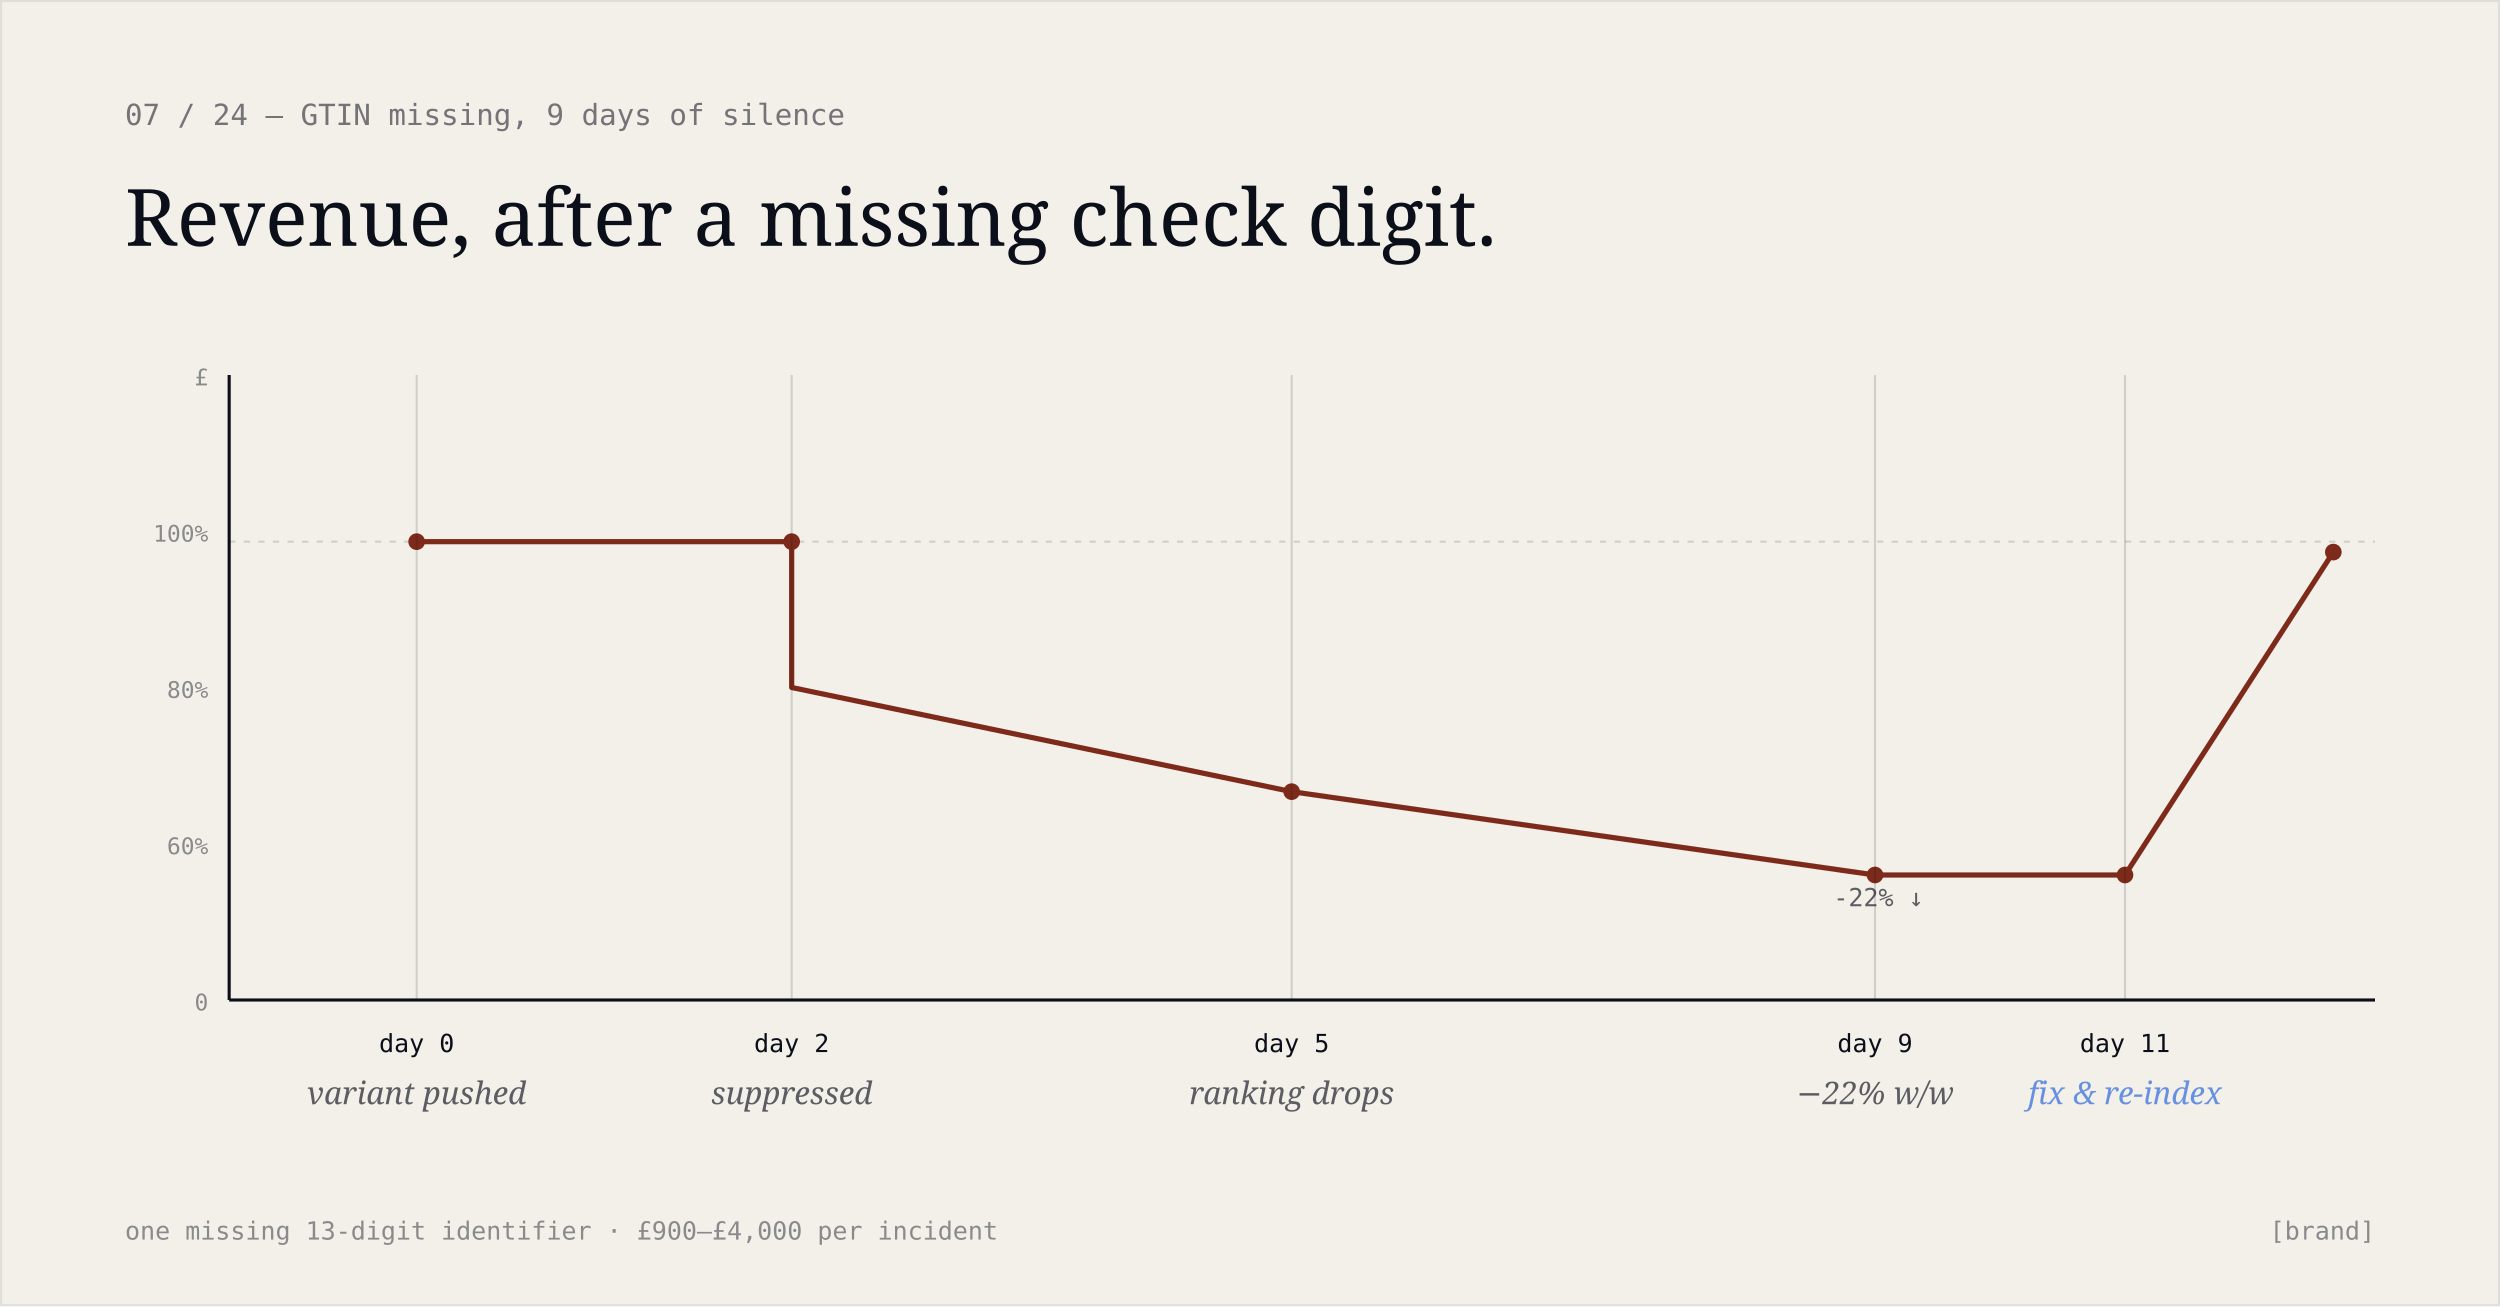
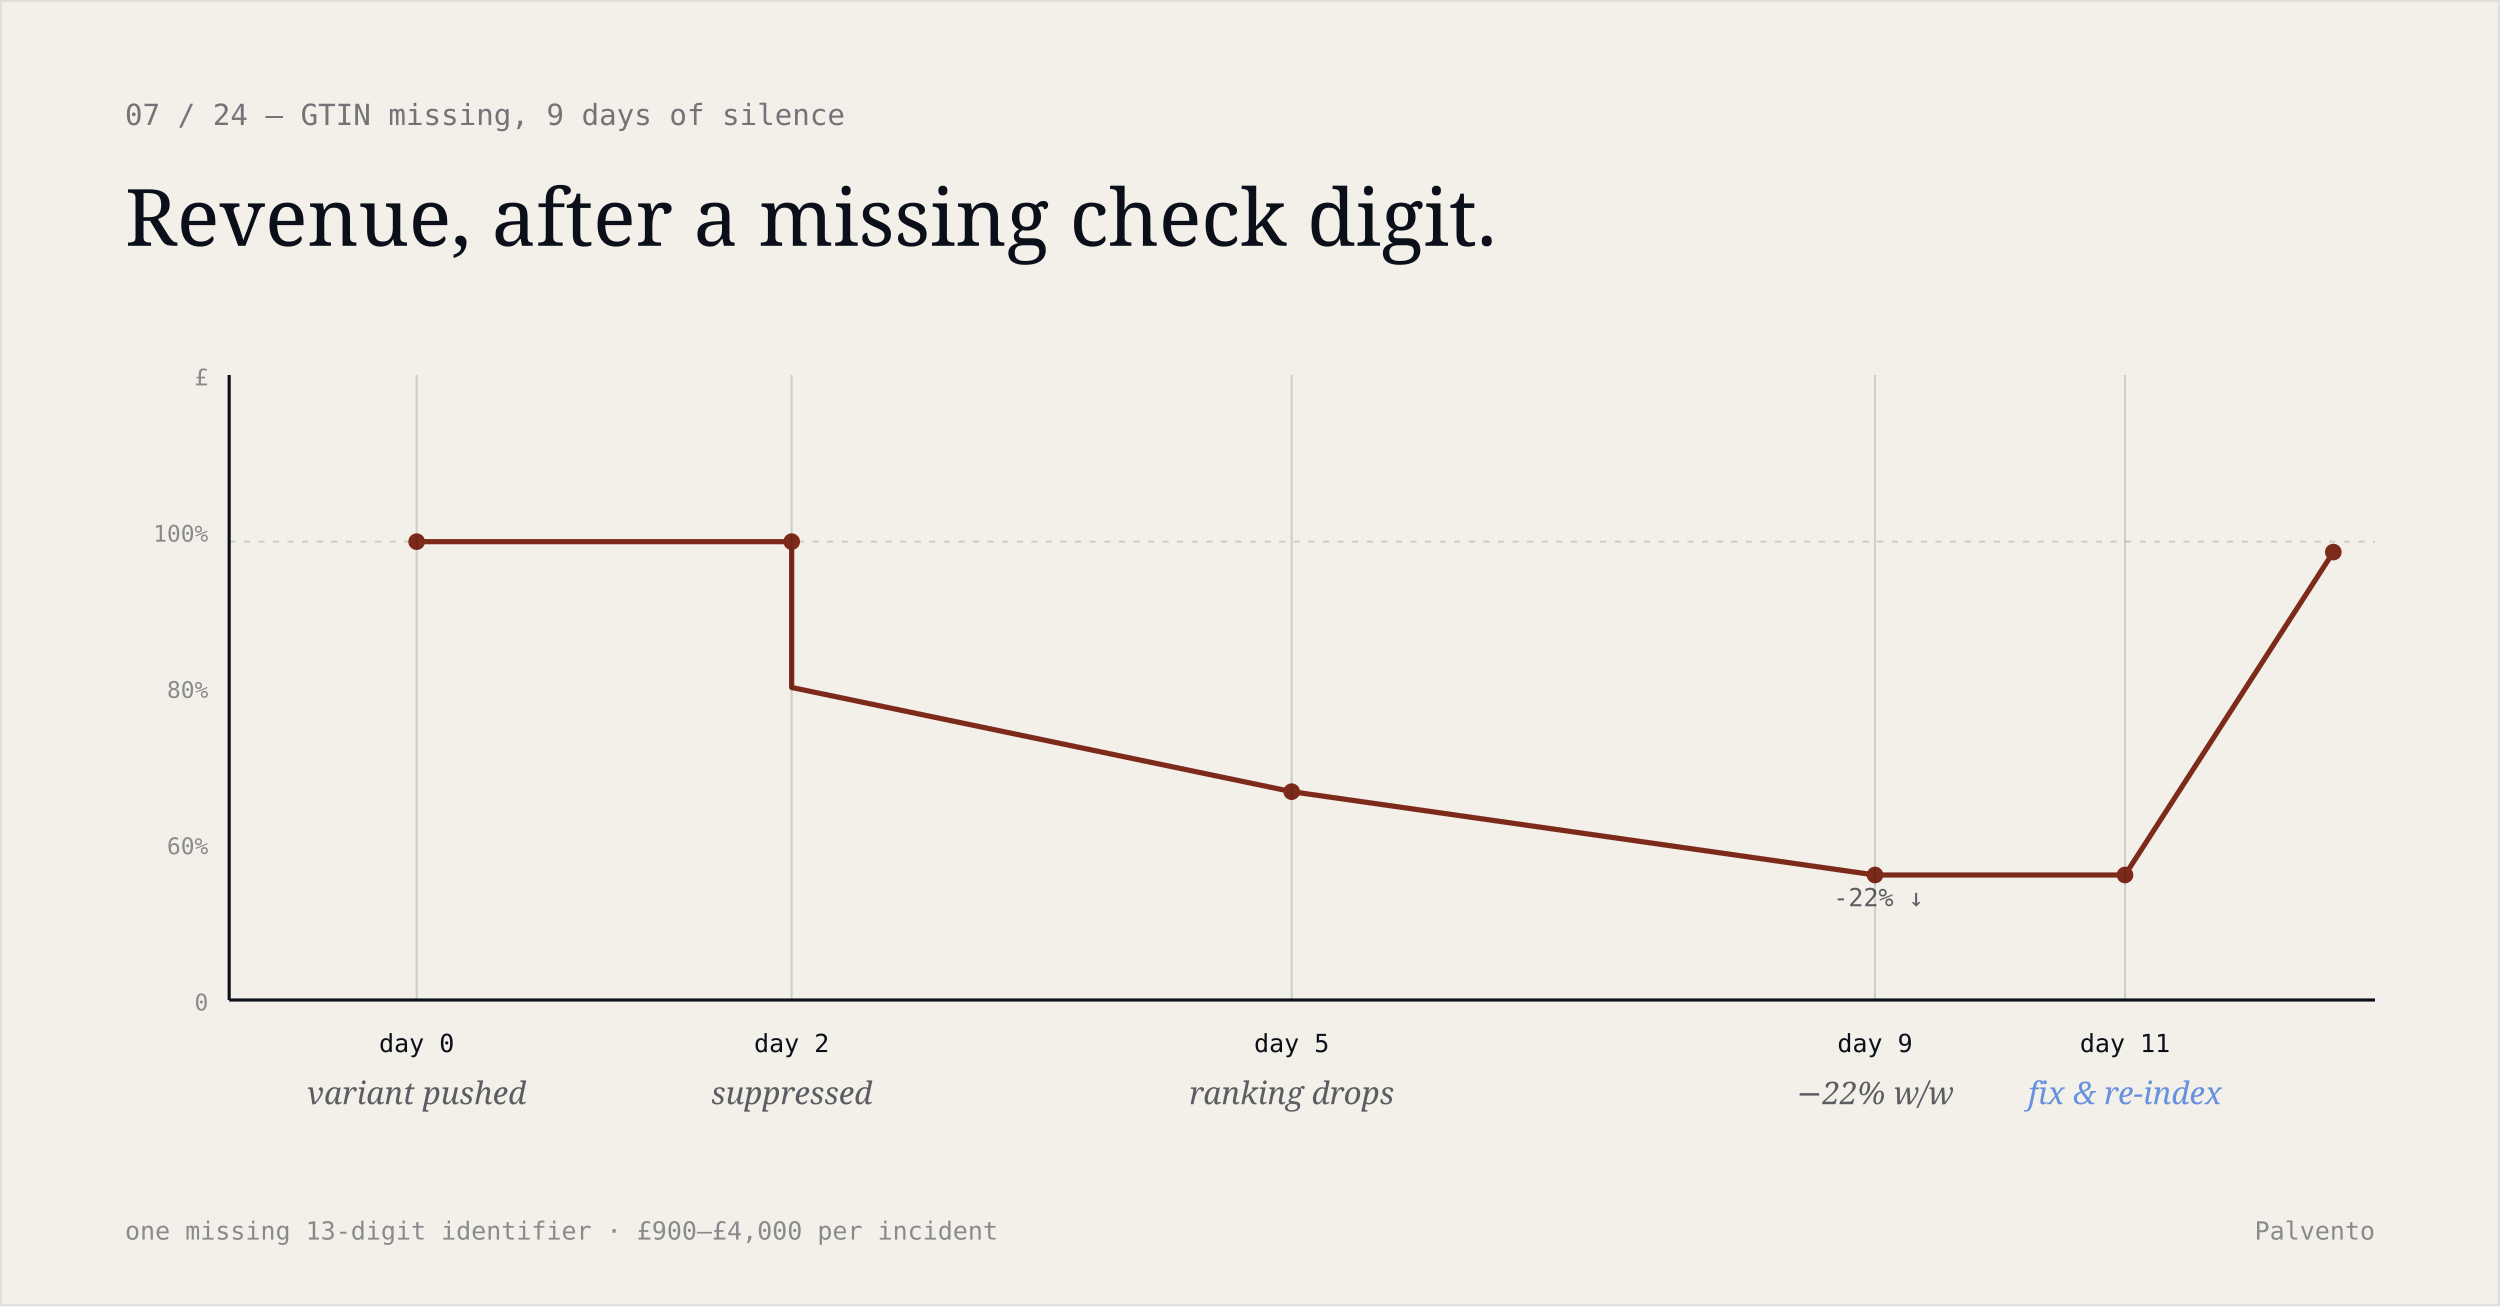
<svg xmlns="http://www.w3.org/2000/svg" width="1200" height="627" viewBox="0 0 1200 627" role="img" aria-labelledby="t07">
  <rect width="1200" height="627" fill="#f3f0ea" />
  <rect x="0.5" y="0.5" width="1199" height="626" fill="none" stroke="#0b0f1a" stroke-opacity="0.08" />
  <g font-family="'Geist Mono', ui-monospace, monospace" font-size="14" fill="#0b0f1a" fill-opacity="0.55">
    <text x="60" y="60">07 / 24 — GTIN missing, 9 days of silence</text>
  </g>
  <g font-family="'Instrument Serif', Georgia, serif" fill="#0b0f1a">
    <text x="60" y="118" font-size="38">Revenue, after a missing check digit.</text>
  </g>
  <g stroke="#0b0f1a" stroke-width="1.5" fill="none">
    <line x1="110" y1="180" x2="110" y2="480" />
    <line x1="110" y1="480" x2="1140" y2="480" />
  </g>
  <g font-family="'Geist Mono', ui-monospace, monospace" font-size="11" fill="#0b0f1a" fill-opacity="0.45">
    <text x="100" y="185" text-anchor="end">£</text>
    <text x="100" y="260" text-anchor="end">100%</text>
    <text x="100" y="335" text-anchor="end">80%</text>
    <text x="100" y="410" text-anchor="end">60%</text>
    <text x="100" y="485" text-anchor="end">0</text>
  </g>
  <line x1="110" y1="260" x2="1140" y2="260" stroke="#0b0f1a" stroke-opacity="0.15" stroke-dasharray="3 4" />
  <polyline points="200,260 380,260 380,330 620,380 900,420 900,420 1020,420 1120,265" stroke="#7d2a1a" stroke-width="2.5" fill="none" stroke-linejoin="round" stroke-linecap="round" />
  <g fill="#7d2a1a" stroke="none">
    <circle cx="200" cy="260" r="4" />
    <circle cx="380" cy="260" r="4" />
    <circle cx="620" cy="380" r="4" />
    <circle cx="900" cy="420" r="4" />
    <circle cx="1020" cy="420" r="4" />
    <circle cx="1120" cy="265" r="4" />
  </g>
  <g stroke="#0b0f1a" stroke-width="1" stroke-opacity="0.15">
    <line x1="200" y1="180" x2="200" y2="480" />
    <line x1="380" y1="180" x2="380" y2="480" />
    <line x1="620" y1="180" x2="620" y2="480" />
    <line x1="900" y1="180" x2="900" y2="480" />
    <line x1="1020" y1="180" x2="1020" y2="480" />
  </g>
  <g font-family="'Geist Mono', ui-monospace, monospace" font-size="12" fill="#0b0f1a">
    <text x="200" y="505" text-anchor="middle">day 0</text>
    <text x="380" y="505" text-anchor="middle">day 2</text>
    <text x="620" y="505" text-anchor="middle">day 5</text>
    <text x="900" y="505" text-anchor="middle">day 9</text>
    <text x="1020" y="505" text-anchor="middle">day 11</text>
  </g>
  <g font-family="'Instrument Serif', Georgia, serif" font-size="15" font-style="italic" fill="#0b0f1a" fill-opacity="0.65">
    <text x="200" y="530" text-anchor="middle">variant pushed</text>
    <text x="380" y="530" text-anchor="middle">suppressed</text>
    <text x="620" y="530" text-anchor="middle">ranking drops</text>
    <text x="900" y="530" text-anchor="middle">−22% w/w</text>
    <text x="1020" y="530" text-anchor="middle" fill="#1d5fdb">fix &amp; re-index</text>
  </g>
  <g font-family="'Geist Mono', ui-monospace, monospace" font-size="12" fill="#0b0f1a" fill-opacity="0.65">
    <text x="880" y="435">-22% ↓</text>
  </g>
  <g font-family="'Geist Mono', ui-monospace, monospace" font-size="12" fill="#0b0f1a" fill-opacity="0.45">
    <text x="60" y="595">one missing 13-digit identifier · £900–£4,000 per incident</text>
-     <text x="1140" y="595" text-anchor="end">[brand]</text>
+     <text x="1140" y="595" text-anchor="end">Palvento</text>
  </g>
</svg>
